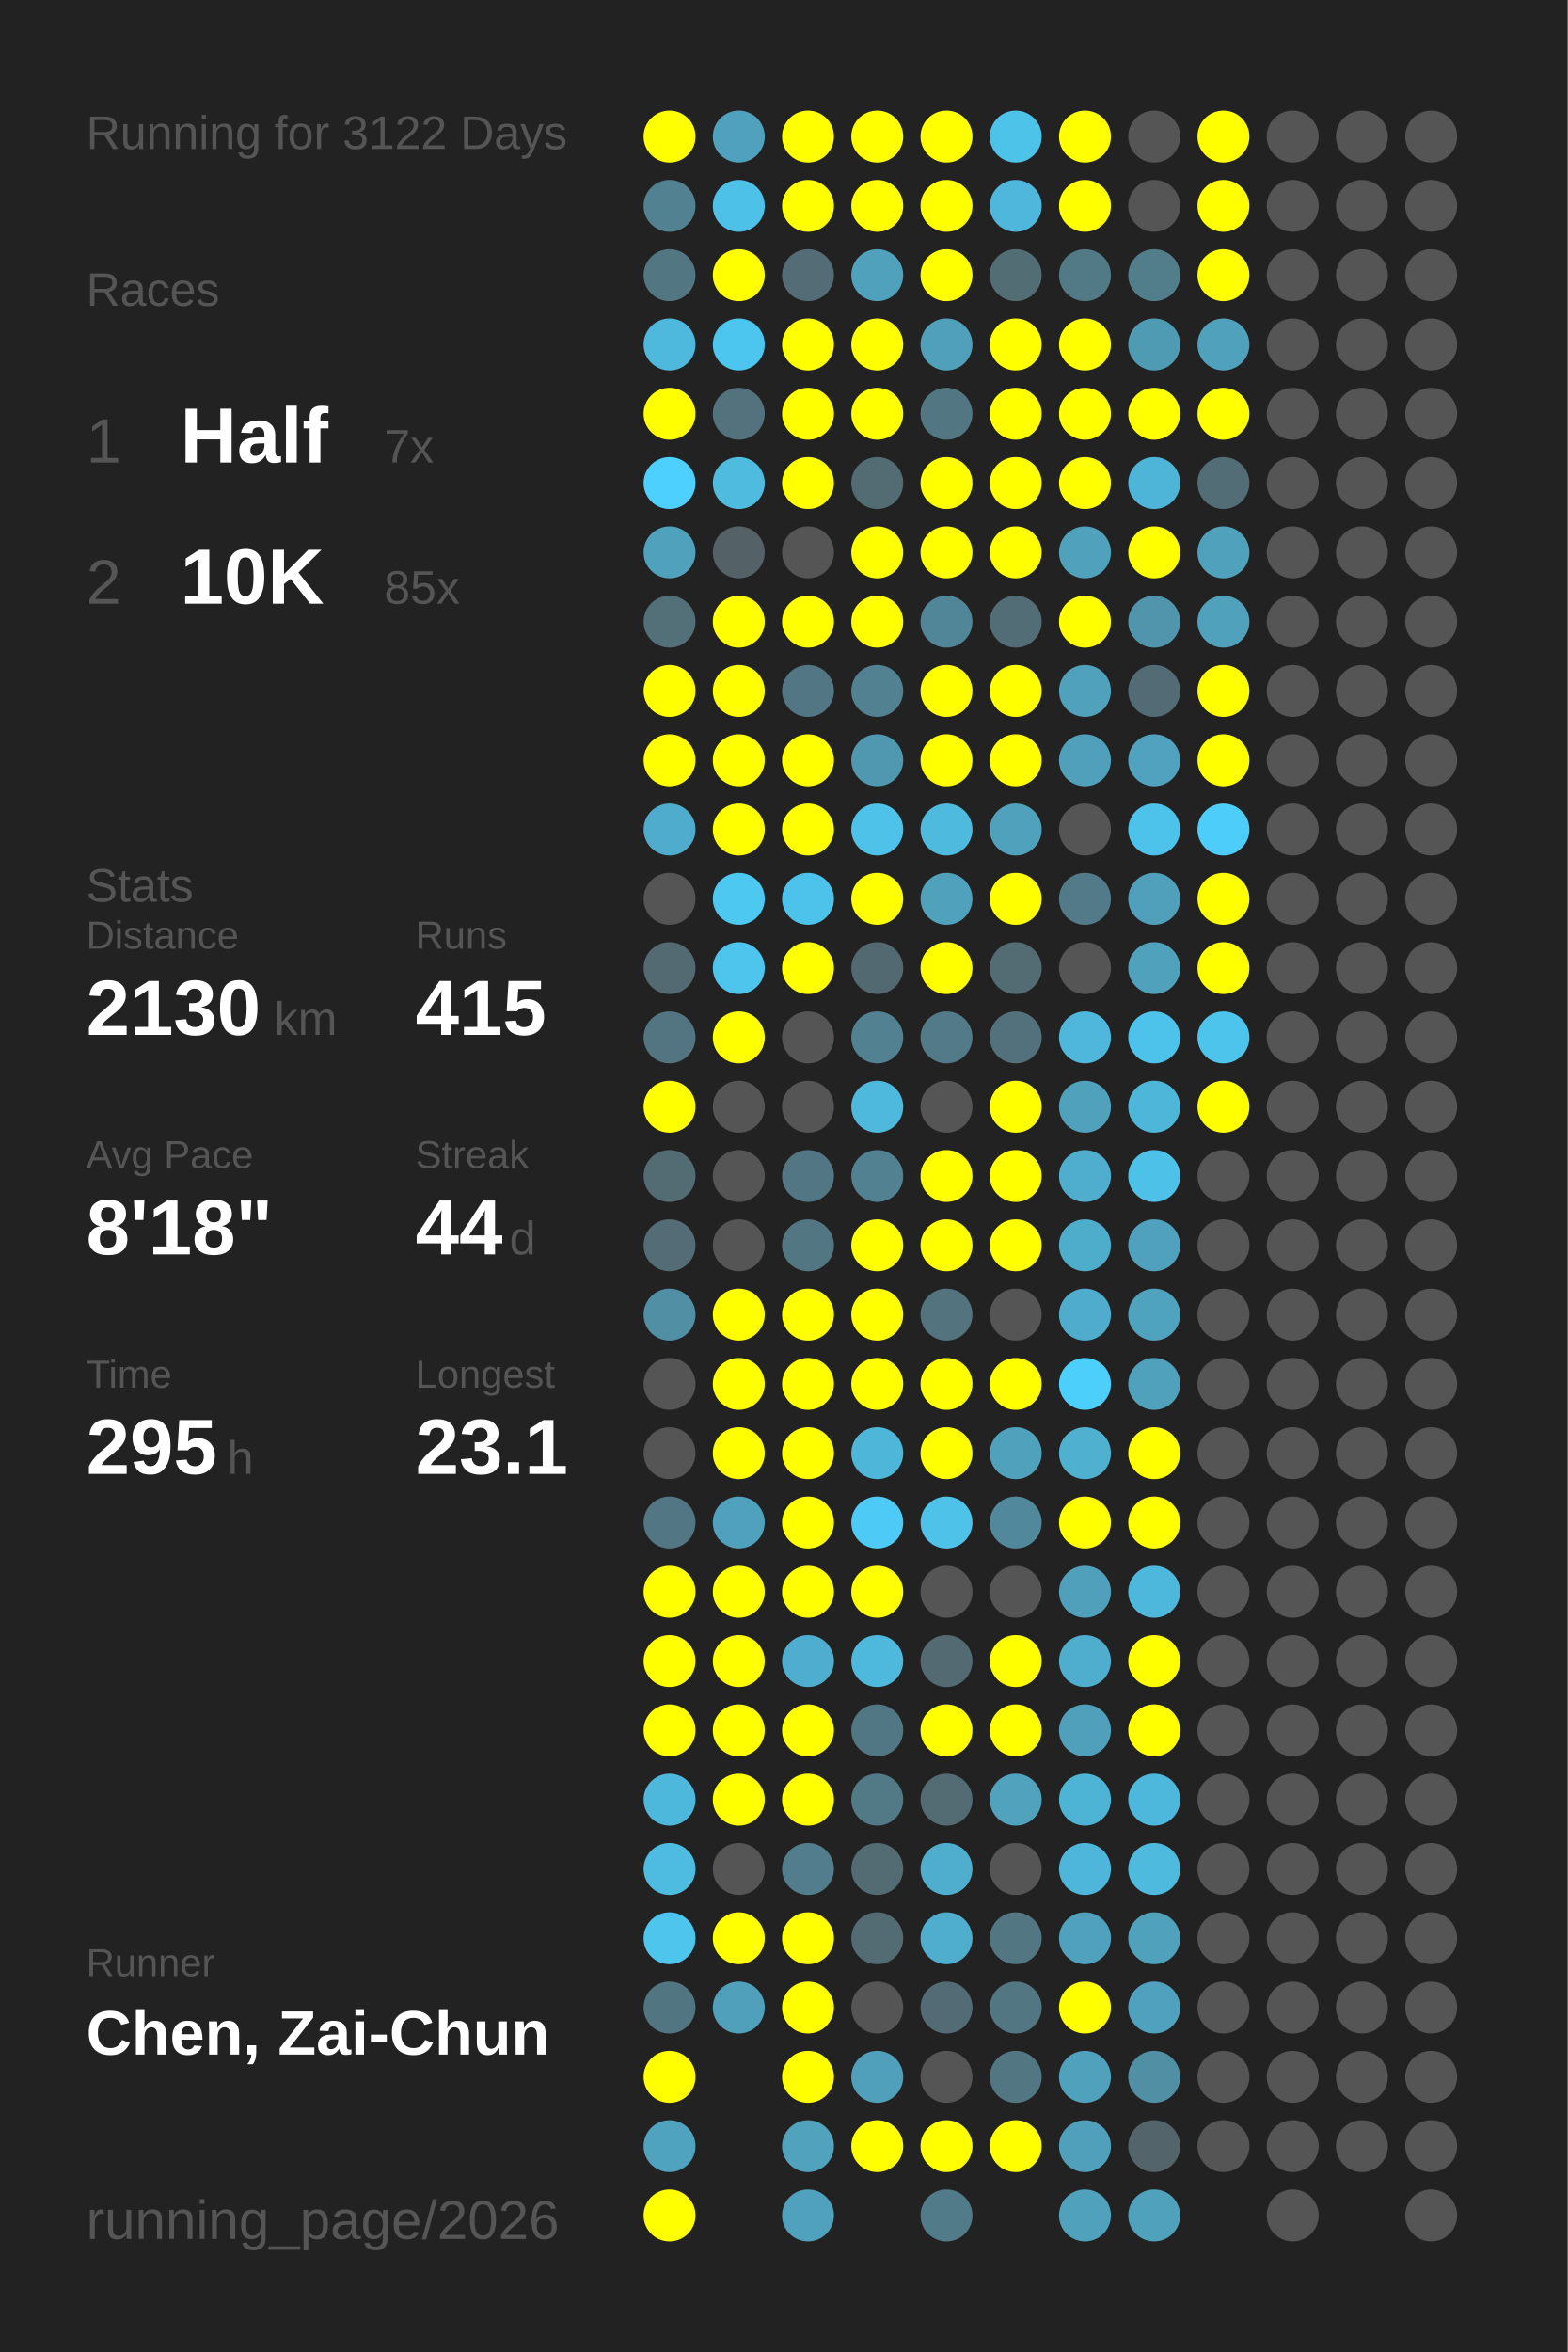
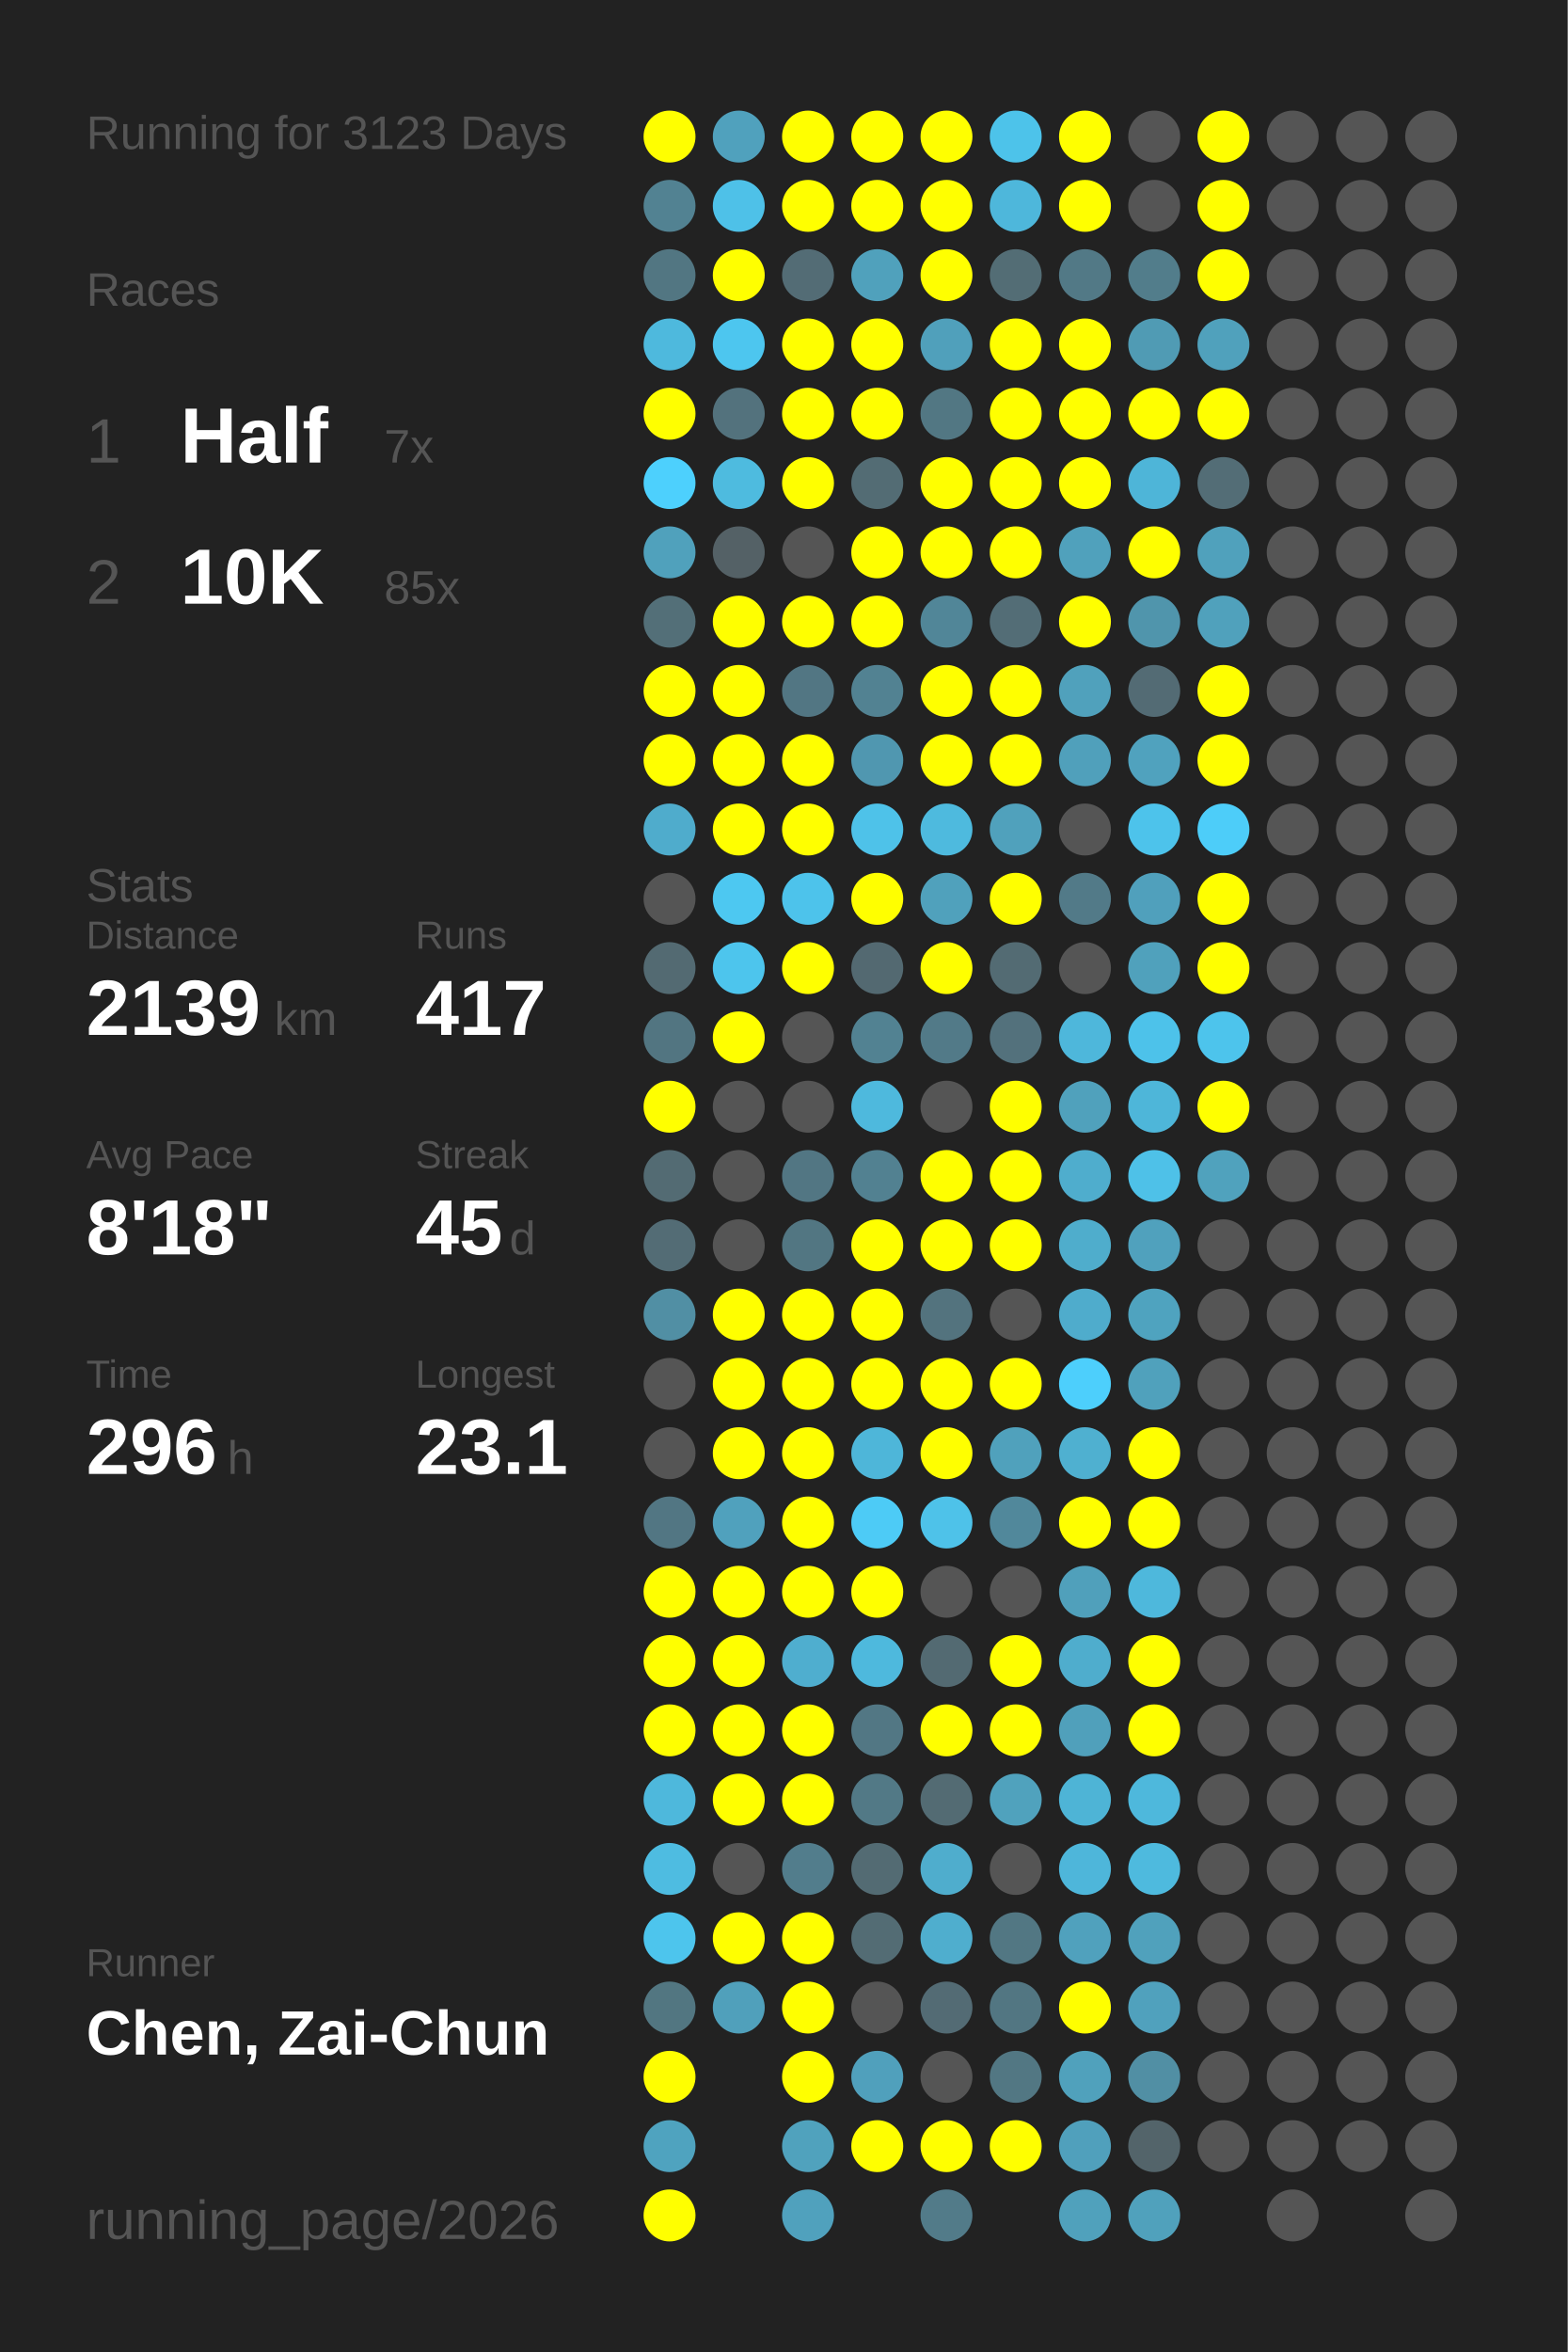
<svg xmlns="http://www.w3.org/2000/svg" baseProfile="full" height="300mm" version="1.1" viewBox="0,0,200,300" width="200mm">
  <defs />
  <rect fill="#222222" height="300" width="200" x="0" y="0" />
-   <text fill="#555555" style="font-size:6px; font-family:Arial;" x="11" y="19">Running for 3122 Days</text>
+   <text fill="#555555" style="font-size:6px; font-family:Arial;" x="11" y="19">Running for 3123 Days</text>
  <text fill="#555555" style="font-size:6px; font-family:Arial;" x="11" y="39">Races</text>
  <text fill="#555555" style="font-size:8px; font-family:Arial;" x="11" y="59">1</text>
  <text fill="#FFFFFF" style="font-size:10px; font-family:Arial; font-weight:bold;" x="23" y="59">Half</text>
  <text fill="#555555" style="font-size:6px; font-family:Arial;" x="49" y="59">7x</text>
  <text fill="#555555" style="font-size:8px; font-family:Arial;" x="11" y="77">2</text>
  <text fill="#FFFFFF" style="font-size:10px; font-family:Arial; font-weight:bold;" x="23" y="77">10K</text>
  <text fill="#555555" style="font-size:6px; font-family:Arial;" x="49" y="77">85x</text>
  <text fill="#555555" style="font-size:6px; font-family:Arial;" x="11" y="115">Stats</text>
  <text fill="#555555" style="font-size:5px; font-family:Arial;" x="11" y="121">Distance</text>
-   <text fill="#FFFFFF" style="font-size:10px; font-family:Arial; font-weight:bold;" x="11" y="132">2130</text>
+   <text fill="#FFFFFF" style="font-size:10px; font-family:Arial; font-weight:bold;" x="11" y="132">2139</text>
  <text fill="#555555" style="font-size:6px; font-family:Arial;" x="35" y="132">km</text>
  <text fill="#555555" style="font-size:5px; font-family:Arial;" x="53" y="121">Runs</text>
-   <text fill="#FFFFFF" style="font-size:10px; font-family:Arial; font-weight:bold;" x="53" y="132">415</text>
+   <text fill="#FFFFFF" style="font-size:10px; font-family:Arial; font-weight:bold;" x="53" y="132">417</text>
  <text fill="#555555" style="font-size:5px; font-family:Arial;" x="11" y="149">Avg Pace</text>
  <text fill="#FFFFFF" style="font-size:10px; font-family:Arial; font-weight:bold;" x="11" y="160">8'18"</text>
  <text fill="#555555" style="font-size:5px; font-family:Arial;" x="53" y="149">Streak</text>
-   <text fill="#FFFFFF" style="font-size:10px; font-family:Arial; font-weight:bold;" x="53" y="160">44</text>
+   <text fill="#FFFFFF" style="font-size:10px; font-family:Arial; font-weight:bold;" x="53" y="160">45</text>
  <text fill="#555555" style="font-size:6px; font-family:Arial;" x="65" y="160">d</text>
  <text fill="#555555" style="font-size:5px; font-family:Arial;" x="11" y="177">Time</text>
-   <text fill="#FFFFFF" style="font-size:10px; font-family:Arial; font-weight:bold;" x="11" y="188">295</text>
+   <text fill="#FFFFFF" style="font-size:10px; font-family:Arial; font-weight:bold;" x="11" y="188">296</text>
  <text fill="#555555" style="font-size:6px; font-family:Arial;" x="29" y="188">h</text>
  <text fill="#555555" style="font-size:5px; font-family:Arial;" x="53" y="177">Longest</text>
  <text fill="#FFFFFF" style="font-size:10px; font-family:Arial; font-weight:bold;" x="53" y="188">23.1</text>
  <text fill="#555555" style="font-size:5px; font-family:Arial;" x="11" y="252.065">Runner</text>
  <text fill="#FFFFFF" style="font-size:8px; font-family:Arial; font-weight:bold;" x="11" y="262.065">Chen, Zai-Chun</text>
  <text fill="#555555" style="font-size:7px; font-family:Arial;" x="11" y="285.581">running_page/2026</text>
  <circle cx="85.417" cy="17.419" fill="#FFFF00" r="3.312" />
  <circle cx="85.417" cy="26.258" fill="#528292" r="3.312" />
  <circle cx="85.417" cy="35.097" fill="#527682" r="3.312" />
  <circle cx="85.417" cy="43.935" fill="#4eb9dd" r="3.312" />
  <circle cx="85.417" cy="52.774" fill="#FFFF00" r="3.312" />
  <circle cx="85.417" cy="61.613" fill="#4dd0fd" r="3.312" />
  <circle cx="85.417" cy="70.452" fill="#50a1bc" r="3.312" />
  <circle cx="85.417" cy="79.29" fill="#536f78" r="3.312" />
  <circle cx="85.417" cy="88.129" fill="#FFFF00" r="3.312" />
  <circle cx="85.417" cy="96.968" fill="#FFFF00" r="3.312" />
  <circle cx="85.417" cy="105.806" fill="#4faccc" r="3.312" />
  <circle cx="85.417" cy="114.645" fill="#555555" r="3.312" />
  <circle cx="85.417" cy="123.484" fill="#536a72" r="3.312" />
  <circle cx="85.417" cy="132.323" fill="#527581" r="3.312" />
  <circle cx="85.417" cy="141.161" fill="#FFFF00" r="3.312" />
  <circle cx="85.417" cy="150" fill="#536b73" r="3.312" />
  <circle cx="85.417" cy="158.839" fill="#536c75" r="3.312" />
  <circle cx="85.417" cy="167.677" fill="#518fa4" r="3.312" />
  <circle cx="85.417" cy="176.516" fill="#555555" r="3.312" />
  <circle cx="85.417" cy="185.355" fill="#555555" r="3.312" />
  <circle cx="85.417" cy="194.194" fill="#527683" r="3.312" />
  <circle cx="85.417" cy="203.032" fill="#FFFF00" r="3.312" />
  <circle cx="85.417" cy="211.871" fill="#FFFF00" r="3.312" />
  <circle cx="85.417" cy="220.71" fill="#FFFF00" r="3.312" />
  <circle cx="85.417" cy="229.548" fill="#4eb8dc" r="3.312" />
  <circle cx="85.417" cy="238.387" fill="#4ebce1" r="3.312" />
  <circle cx="85.417" cy="247.226" fill="#4dc5ed" r="3.312" />
  <circle cx="85.417" cy="256.065" fill="#527681" r="3.312" />
  <circle cx="85.417" cy="264.903" fill="#FFFF00" r="3.312" />
  <circle cx="85.417" cy="273.742" fill="#4fa3bf" r="3.312" />
  <circle cx="85.417" cy="282.581" fill="#FFFF00" r="3.312" />
  <circle cx="94.25" cy="17.419" fill="#50a1bd" r="3.312" />
  <circle cx="94.25" cy="26.258" fill="#4ec1e8" r="3.312" />
  <circle cx="94.25" cy="35.097" fill="#FFFF00" r="3.312" />
  <circle cx="94.25" cy="43.935" fill="#4dc6ef" r="3.312" />
  <circle cx="94.25" cy="52.774" fill="#53727d" r="3.312" />
  <circle cx="94.25" cy="61.613" fill="#4ebbdf" r="3.312" />
  <circle cx="94.25" cy="70.452" fill="#546166" r="3.312" />
  <circle cx="94.25" cy="79.29" fill="#FFFF00" r="3.312" />
  <circle cx="94.25" cy="88.129" fill="#FFFF00" r="3.312" />
  <circle cx="94.25" cy="96.968" fill="#FFFF00" r="3.312" />
  <circle cx="94.25" cy="105.806" fill="#FFFF00" r="3.312" />
  <circle cx="94.25" cy="114.645" fill="#4dc8f1" r="3.312" />
  <circle cx="94.25" cy="123.484" fill="#4dc5ed" r="3.312" />
  <circle cx="94.25" cy="132.323" fill="#FFFF00" r="3.312" />
  <circle cx="94.25" cy="141.161" fill="#555555" r="3.312" />
  <circle cx="94.25" cy="150" fill="#555555" r="3.312" />
  <circle cx="94.25" cy="158.839" fill="#555555" r="3.312" />
  <circle cx="94.25" cy="167.677" fill="#FFFF00" r="3.312" />
  <circle cx="94.25" cy="176.516" fill="#FFFF00" r="3.312" />
  <circle cx="94.25" cy="185.355" fill="#FFFF00" r="3.312" />
  <circle cx="94.25" cy="194.194" fill="#50a1bd" r="3.312" />
  <circle cx="94.25" cy="203.032" fill="#FFFF00" r="3.312" />
  <circle cx="94.25" cy="211.871" fill="#FFFF00" r="3.312" />
  <circle cx="94.25" cy="220.71" fill="#FFFF00" r="3.312" />
  <circle cx="94.25" cy="229.548" fill="#FFFF00" r="3.312" />
  <circle cx="94.25" cy="238.387" fill="#555555" r="3.312" />
  <circle cx="94.25" cy="247.226" fill="#FFFF00" r="3.312" />
  <circle cx="94.25" cy="256.065" fill="#50a0bb" r="3.312" />
  <circle cx="103.083" cy="17.419" fill="#FFFF00" r="3.312" />
  <circle cx="103.083" cy="26.258" fill="#FFFF00" r="3.312" />
  <circle cx="103.083" cy="35.097" fill="#536c75" r="3.312" />
  <circle cx="103.083" cy="43.935" fill="#FFFF00" r="3.312" />
  <circle cx="103.083" cy="52.774" fill="#FFFF00" r="3.312" />
  <circle cx="103.083" cy="61.613" fill="#FFFF00" r="3.312" />
  <circle cx="103.083" cy="70.452" fill="#555555" r="3.312" />
  <circle cx="103.083" cy="79.29" fill="#FFFF00" r="3.312" />
  <circle cx="103.083" cy="88.129" fill="#527683" r="3.312" />
  <circle cx="103.083" cy="96.968" fill="#FFFF00" r="3.312" />
  <circle cx="103.083" cy="105.806" fill="#FFFF00" r="3.312" />
  <circle cx="103.083" cy="114.645" fill="#4dc3eb" r="3.312" />
  <circle cx="103.083" cy="123.484" fill="#FFFF00" r="3.312" />
  <circle cx="103.083" cy="132.323" fill="#555555" r="3.312" />
  <circle cx="103.083" cy="141.161" fill="#555555" r="3.312" />
  <circle cx="103.083" cy="150" fill="#527683" r="3.312" />
  <circle cx="103.083" cy="158.839" fill="#527682" r="3.312" />
  <circle cx="103.083" cy="167.677" fill="#FFFF00" r="3.312" />
  <circle cx="103.083" cy="176.516" fill="#FFFF00" r="3.312" />
  <circle cx="103.083" cy="185.355" fill="#FFFF00" r="3.312" />
  <circle cx="103.083" cy="194.194" fill="#FFFF00" r="3.312" />
  <circle cx="103.083" cy="203.032" fill="#FFFF00" r="3.312" />
  <circle cx="103.083" cy="211.871" fill="#4faecf" r="3.312" />
  <circle cx="103.083" cy="220.71" fill="#FFFF00" r="3.312" />
  <circle cx="103.083" cy="229.548" fill="#FFFF00" r="3.312" />
  <circle cx="103.083" cy="238.387" fill="#527d8c" r="3.312" />
  <circle cx="103.083" cy="247.226" fill="#FFFF00" r="3.312" />
  <circle cx="103.083" cy="256.065" fill="#FFFF00" r="3.312" />
  <circle cx="103.083" cy="264.903" fill="#FFFF00" r="3.312" />
  <circle cx="103.083" cy="273.742" fill="#50a2bd" r="3.312" />
  <circle cx="103.083" cy="282.581" fill="#50a1bd" r="3.312" />
  <circle cx="111.917" cy="17.419" fill="#FFFF00" r="3.312" />
  <circle cx="111.917" cy="26.258" fill="#FFFF00" r="3.312" />
  <circle cx="111.917" cy="35.097" fill="#50a1bc" r="3.312" />
  <circle cx="111.917" cy="43.935" fill="#FFFF00" r="3.312" />
  <circle cx="111.917" cy="52.774" fill="#FFFF00" r="3.312" />
  <circle cx="111.917" cy="61.613" fill="#536c74" r="3.312" />
  <circle cx="111.917" cy="70.452" fill="#FFFF00" r="3.312" />
  <circle cx="111.917" cy="79.29" fill="#FFFF00" r="3.312" />
  <circle cx="111.917" cy="88.129" fill="#528292" r="3.312" />
  <circle cx="111.917" cy="96.968" fill="#5097b0" r="3.312" />
  <circle cx="111.917" cy="105.806" fill="#4ec2e9" r="3.312" />
  <circle cx="111.917" cy="114.645" fill="#FFFF00" r="3.312" />
  <circle cx="111.917" cy="123.484" fill="#536971" r="3.312" />
  <circle cx="111.917" cy="132.323" fill="#528292" r="3.312" />
  <circle cx="111.917" cy="141.161" fill="#4eb9dd" r="3.312" />
  <circle cx="111.917" cy="150" fill="#528191" r="3.312" />
  <circle cx="111.917" cy="158.839" fill="#FFFF00" r="3.312" />
  <circle cx="111.917" cy="167.677" fill="#FFFF00" r="3.312" />
  <circle cx="111.917" cy="176.516" fill="#FFFF00" r="3.312" />
  <circle cx="111.917" cy="185.355" fill="#4eb6d9" r="3.312" />
  <circle cx="111.917" cy="194.194" fill="#4dcbf6" r="3.312" />
  <circle cx="111.917" cy="203.032" fill="#FFFF00" r="3.312" />
  <circle cx="111.917" cy="211.871" fill="#4eb9dd" r="3.312" />
  <circle cx="111.917" cy="220.71" fill="#527784" r="3.312" />
  <circle cx="111.917" cy="229.548" fill="#527986" r="3.312" />
  <circle cx="111.917" cy="238.387" fill="#536b73" r="3.312" />
  <circle cx="111.917" cy="247.226" fill="#536c74" r="3.312" />
  <circle cx="111.917" cy="256.065" fill="#555555" r="3.312" />
  <circle cx="111.917" cy="264.903" fill="#50a0bc" r="3.312" />
  <circle cx="111.917" cy="273.742" fill="#FFFF00" r="3.312" />
  <circle cx="120.75" cy="17.419" fill="#FFFF00" r="3.312" />
  <circle cx="120.75" cy="26.258" fill="#FFFF00" r="3.312" />
  <circle cx="120.75" cy="35.097" fill="#FFFF00" r="3.312" />
  <circle cx="120.75" cy="43.935" fill="#50a0bb" r="3.312" />
  <circle cx="120.75" cy="52.774" fill="#527783" r="3.312" />
  <circle cx="120.75" cy="61.613" fill="#FFFF00" r="3.312" />
  <circle cx="120.75" cy="70.452" fill="#FFFF00" r="3.312" />
  <circle cx="120.75" cy="79.29" fill="#518698" r="3.312" />
  <circle cx="120.75" cy="88.129" fill="#FFFF00" r="3.312" />
  <circle cx="120.75" cy="96.968" fill="#FFFF00" r="3.312" />
  <circle cx="120.75" cy="105.806" fill="#4ebade" r="3.312" />
  <circle cx="120.75" cy="114.645" fill="#50a1bc" r="3.312" />
  <circle cx="120.75" cy="123.484" fill="#FFFF00" r="3.312" />
  <circle cx="120.75" cy="132.323" fill="#527a88" r="3.312" />
  <circle cx="120.75" cy="141.161" fill="#555555" r="3.312" />
  <circle cx="120.75" cy="150" fill="#FFFF00" r="3.312" />
  <circle cx="120.75" cy="158.839" fill="#FFFF00" r="3.312" />
  <circle cx="120.75" cy="167.677" fill="#53737e" r="3.312" />
  <circle cx="120.75" cy="176.516" fill="#FFFF00" r="3.312" />
  <circle cx="120.75" cy="185.355" fill="#FFFF00" r="3.312" />
  <circle cx="120.75" cy="194.194" fill="#4ec2e9" r="3.312" />
  <circle cx="120.75" cy="203.032" fill="#555555" r="3.312" />
  <circle cx="120.75" cy="211.871" fill="#536a72" r="3.312" />
  <circle cx="120.75" cy="220.71" fill="#FFFF00" r="3.312" />
  <circle cx="120.75" cy="229.548" fill="#536b73" r="3.312" />
  <circle cx="120.75" cy="238.387" fill="#4fadcd" r="3.312" />
  <circle cx="120.75" cy="247.226" fill="#4faece" r="3.312" />
  <circle cx="120.75" cy="256.065" fill="#536b74" r="3.312" />
  <circle cx="120.75" cy="264.903" fill="#555555" r="3.312" />
  <circle cx="120.75" cy="273.742" fill="#FFFF00" r="3.312" />
  <circle cx="120.75" cy="282.581" fill="#527b89" r="3.312" />
  <circle cx="129.583" cy="17.419" fill="#4dc3ea" r="3.312" />
  <circle cx="129.583" cy="26.258" fill="#4eb7db" r="3.312" />
  <circle cx="129.583" cy="35.097" fill="#536d75" r="3.312" />
  <circle cx="129.583" cy="43.935" fill="#FFFF00" r="3.312" />
  <circle cx="129.583" cy="52.774" fill="#FFFF00" r="3.312" />
  <circle cx="129.583" cy="61.613" fill="#FFFF00" r="3.312" />
  <circle cx="129.583" cy="70.452" fill="#FFFF00" r="3.312" />
  <circle cx="129.583" cy="79.29" fill="#536d76" r="3.312" />
  <circle cx="129.583" cy="88.129" fill="#FFFF00" r="3.312" />
  <circle cx="129.583" cy="96.968" fill="#FFFF00" r="3.312" />
  <circle cx="129.583" cy="105.806" fill="#50a1bc" r="3.312" />
  <circle cx="129.583" cy="114.645" fill="#FFFF00" r="3.312" />
  <circle cx="129.583" cy="123.484" fill="#536b73" r="3.312" />
  <circle cx="129.583" cy="132.323" fill="#53717c" r="3.312" />
  <circle cx="129.583" cy="141.161" fill="#FFFF00" r="3.312" />
  <circle cx="129.583" cy="150" fill="#FFFF00" r="3.312" />
  <circle cx="129.583" cy="158.839" fill="#FFFF00" r="3.312" />
  <circle cx="129.583" cy="167.677" fill="#555555" r="3.312" />
  <circle cx="129.583" cy="176.516" fill="#FFFF00" r="3.312" />
  <circle cx="129.583" cy="185.355" fill="#50a1bc" r="3.312" />
  <circle cx="129.583" cy="194.194" fill="#51889b" r="3.312" />
  <circle cx="129.583" cy="203.032" fill="#555555" r="3.312" />
  <circle cx="129.583" cy="211.871" fill="#FFFF00" r="3.312" />
  <circle cx="129.583" cy="220.71" fill="#FFFF00" r="3.312" />
  <circle cx="129.583" cy="229.548" fill="#50a2bd" r="3.312" />
  <circle cx="129.583" cy="238.387" fill="#555555" r="3.312" />
  <circle cx="129.583" cy="247.226" fill="#527783" r="3.312" />
  <circle cx="129.583" cy="256.065" fill="#527682" r="3.312" />
  <circle cx="129.583" cy="264.903" fill="#527783" r="3.312" />
  <circle cx="129.583" cy="273.742" fill="#FFFF00" r="3.312" />
  <circle cx="138.417" cy="17.419" fill="#FFFF00" r="3.312" />
  <circle cx="138.417" cy="26.258" fill="#FFFF00" r="3.312" />
  <circle cx="138.417" cy="35.097" fill="#527986" r="3.312" />
  <circle cx="138.417" cy="43.935" fill="#FFFF00" r="3.312" />
  <circle cx="138.417" cy="52.774" fill="#FFFF00" r="3.312" />
  <circle cx="138.417" cy="61.613" fill="#FFFF00" r="3.312" />
  <circle cx="138.417" cy="70.452" fill="#50a1bc" r="3.312" />
  <circle cx="138.417" cy="79.29" fill="#FFFF00" r="3.312" />
  <circle cx="138.417" cy="88.129" fill="#50a1bc" r="3.312" />
  <circle cx="138.417" cy="96.968" fill="#50a0bb" r="3.312" />
  <circle cx="138.417" cy="105.806" fill="#555555" r="3.312" />
  <circle cx="138.417" cy="114.645" fill="#527a88" r="3.312" />
  <circle cx="138.417" cy="123.484" fill="#555555" r="3.312" />
  <circle cx="138.417" cy="132.323" fill="#4eb7db" r="3.312" />
  <circle cx="138.417" cy="141.161" fill="#50a1bc" r="3.312" />
  <circle cx="138.417" cy="150" fill="#4fadcd" r="3.312" />
  <circle cx="138.417" cy="158.839" fill="#4fadcc" r="3.312" />
  <circle cx="138.417" cy="167.677" fill="#4faccc" r="3.312" />
  <circle cx="138.417" cy="176.516" fill="#4dcffc" r="3.312" />
  <circle cx="138.417" cy="185.355" fill="#4fb0d0" r="3.312" />
  <circle cx="138.417" cy="194.194" fill="#FFFF00" r="3.312" />
  <circle cx="138.417" cy="203.032" fill="#50a0bb" r="3.312" />
  <circle cx="138.417" cy="211.871" fill="#4fadcd" r="3.312" />
  <circle cx="138.417" cy="220.71" fill="#50a0bb" r="3.312" />
  <circle cx="138.417" cy="229.548" fill="#4eb4d6" r="3.312" />
  <circle cx="138.417" cy="238.387" fill="#4eb6da" r="3.312" />
  <circle cx="138.417" cy="247.226" fill="#50a1bd" r="3.312" />
  <circle cx="138.417" cy="256.065" fill="#FFFF00" r="3.312" />
  <circle cx="138.417" cy="264.903" fill="#50a1bc" r="3.312" />
  <circle cx="138.417" cy="273.742" fill="#50a0bc" r="3.312" />
  <circle cx="138.417" cy="282.581" fill="#50a1bc" r="3.312" />
  <circle cx="147.25" cy="17.419" fill="#555555" r="3.312" />
  <circle cx="147.25" cy="26.258" fill="#555555" r="3.312" />
  <circle cx="147.25" cy="35.097" fill="#527d8b" r="3.312" />
  <circle cx="147.25" cy="43.935" fill="#509bb4" r="3.312" />
  <circle cx="147.25" cy="52.774" fill="#FFFF00" r="3.312" />
  <circle cx="147.25" cy="61.613" fill="#4eb5d8" r="3.312" />
  <circle cx="147.25" cy="70.452" fill="#FFFF00" r="3.312" />
  <circle cx="147.25" cy="79.29" fill="#5095ac" r="3.312" />
  <circle cx="147.25" cy="88.129" fill="#536b74" r="3.312" />
  <circle cx="147.25" cy="96.968" fill="#50a2be" r="3.312" />
  <circle cx="147.25" cy="105.806" fill="#4dc3eb" r="3.312" />
  <circle cx="147.25" cy="114.645" fill="#50a0bc" r="3.312" />
  <circle cx="147.25" cy="123.484" fill="#50a1bc" r="3.312" />
  <circle cx="147.25" cy="132.323" fill="#4dc2ea" r="3.312" />
  <circle cx="147.25" cy="141.161" fill="#4eb6d9" r="3.312" />
  <circle cx="147.25" cy="150" fill="#4ec1e8" r="3.312" />
  <circle cx="147.25" cy="158.839" fill="#50a1bd" r="3.312" />
  <circle cx="147.25" cy="167.677" fill="#4fa3bf" r="3.312" />
  <circle cx="147.25" cy="176.516" fill="#50a1bc" r="3.312" />
  <circle cx="147.25" cy="185.355" fill="#FFFF00" r="3.312" />
  <circle cx="147.25" cy="194.194" fill="#FFFF00" r="3.312" />
  <circle cx="147.25" cy="203.032" fill="#4eb8dc" r="3.312" />
  <circle cx="147.25" cy="211.871" fill="#FFFF00" r="3.312" />
  <circle cx="147.25" cy="220.71" fill="#FFFF00" r="3.312" />
  <circle cx="147.25" cy="229.548" fill="#4eb8dc" r="3.312" />
  <circle cx="147.25" cy="238.387" fill="#4ebade" r="3.312" />
  <circle cx="147.25" cy="247.226" fill="#50a1bc" r="3.312" />
  <circle cx="147.25" cy="256.065" fill="#50a1bd" r="3.312" />
  <circle cx="147.25" cy="264.903" fill="#518fa4" r="3.312" />
  <circle cx="147.25" cy="273.742" fill="#53646a" r="3.312" />
  <circle cx="147.25" cy="282.581" fill="#50a1bc" r="3.312" />
  <circle cx="156.083" cy="17.419" fill="#FFFF00" r="3.312" />
  <circle cx="156.083" cy="26.258" fill="#FFFF00" r="3.312" />
  <circle cx="156.083" cy="35.097" fill="#FFFF00" r="3.312" />
  <circle cx="156.083" cy="43.935" fill="#50a1bc" r="3.312" />
  <circle cx="156.083" cy="52.774" fill="#FFFF00" r="3.312" />
  <circle cx="156.083" cy="61.613" fill="#536d76" r="3.312" />
  <circle cx="156.083" cy="70.452" fill="#50a1bc" r="3.312" />
  <circle cx="156.083" cy="79.29" fill="#50a1bc" r="3.312" />
  <circle cx="156.083" cy="88.129" fill="#FFFF00" r="3.312" />
  <circle cx="156.083" cy="96.968" fill="#FFFF00" r="3.312" />
  <circle cx="156.083" cy="105.806" fill="#4dcdf9" r="3.312" />
  <circle cx="156.083" cy="114.645" fill="#FFFF00" r="3.312" />
  <circle cx="156.083" cy="123.484" fill="#FFFF00" r="3.312" />
  <circle cx="156.083" cy="132.323" fill="#4dc4ec" r="3.312" />
  <circle cx="156.083" cy="141.161" fill="#FFFF00" r="3.312" />
-   <circle cx="156.083" cy="150" fill="#555555" r="3.312" />
+   <circle cx="156.083" cy="150" fill="#50a2bd" r="3.312" />
  <circle cx="156.083" cy="158.839" fill="#555555" r="3.312" />
  <circle cx="156.083" cy="167.677" fill="#555555" r="3.312" />
  <circle cx="156.083" cy="176.516" fill="#555555" r="3.312" />
  <circle cx="156.083" cy="185.355" fill="#555555" r="3.312" />
  <circle cx="156.083" cy="194.194" fill="#555555" r="3.312" />
  <circle cx="156.083" cy="203.032" fill="#555555" r="3.312" />
  <circle cx="156.083" cy="211.871" fill="#555555" r="3.312" />
  <circle cx="156.083" cy="220.71" fill="#555555" r="3.312" />
  <circle cx="156.083" cy="229.548" fill="#555555" r="3.312" />
  <circle cx="156.083" cy="238.387" fill="#555555" r="3.312" />
  <circle cx="156.083" cy="247.226" fill="#555555" r="3.312" />
  <circle cx="156.083" cy="256.065" fill="#555555" r="3.312" />
  <circle cx="156.083" cy="264.903" fill="#555555" r="3.312" />
  <circle cx="156.083" cy="273.742" fill="#555555" r="3.312" />
  <circle cx="164.917" cy="17.419" fill="#555555" r="3.312" />
  <circle cx="164.917" cy="26.258" fill="#555555" r="3.312" />
  <circle cx="164.917" cy="35.097" fill="#555555" r="3.312" />
  <circle cx="164.917" cy="43.935" fill="#555555" r="3.312" />
  <circle cx="164.917" cy="52.774" fill="#555555" r="3.312" />
  <circle cx="164.917" cy="61.613" fill="#555555" r="3.312" />
  <circle cx="164.917" cy="70.452" fill="#555555" r="3.312" />
  <circle cx="164.917" cy="79.29" fill="#555555" r="3.312" />
  <circle cx="164.917" cy="88.129" fill="#555555" r="3.312" />
  <circle cx="164.917" cy="96.968" fill="#555555" r="3.312" />
  <circle cx="164.917" cy="105.806" fill="#555555" r="3.312" />
  <circle cx="164.917" cy="114.645" fill="#555555" r="3.312" />
  <circle cx="164.917" cy="123.484" fill="#555555" r="3.312" />
  <circle cx="164.917" cy="132.323" fill="#555555" r="3.312" />
  <circle cx="164.917" cy="141.161" fill="#555555" r="3.312" />
  <circle cx="164.917" cy="150" fill="#555555" r="3.312" />
  <circle cx="164.917" cy="158.839" fill="#555555" r="3.312" />
  <circle cx="164.917" cy="167.677" fill="#555555" r="3.312" />
  <circle cx="164.917" cy="176.516" fill="#555555" r="3.312" />
  <circle cx="164.917" cy="185.355" fill="#555555" r="3.312" />
  <circle cx="164.917" cy="194.194" fill="#555555" r="3.312" />
  <circle cx="164.917" cy="203.032" fill="#555555" r="3.312" />
  <circle cx="164.917" cy="211.871" fill="#555555" r="3.312" />
  <circle cx="164.917" cy="220.71" fill="#555555" r="3.312" />
  <circle cx="164.917" cy="229.548" fill="#555555" r="3.312" />
  <circle cx="164.917" cy="238.387" fill="#555555" r="3.312" />
  <circle cx="164.917" cy="247.226" fill="#555555" r="3.312" />
  <circle cx="164.917" cy="256.065" fill="#555555" r="3.312" />
  <circle cx="164.917" cy="264.903" fill="#555555" r="3.312" />
  <circle cx="164.917" cy="273.742" fill="#555555" r="3.312" />
  <circle cx="164.917" cy="282.581" fill="#555555" r="3.312" />
  <circle cx="173.75" cy="17.419" fill="#555555" r="3.312" />
  <circle cx="173.75" cy="26.258" fill="#555555" r="3.312" />
  <circle cx="173.75" cy="35.097" fill="#555555" r="3.312" />
  <circle cx="173.75" cy="43.935" fill="#555555" r="3.312" />
  <circle cx="173.75" cy="52.774" fill="#555555" r="3.312" />
  <circle cx="173.75" cy="61.613" fill="#555555" r="3.312" />
  <circle cx="173.75" cy="70.452" fill="#555555" r="3.312" />
  <circle cx="173.75" cy="79.29" fill="#555555" r="3.312" />
  <circle cx="173.75" cy="88.129" fill="#555555" r="3.312" />
  <circle cx="173.75" cy="96.968" fill="#555555" r="3.312" />
  <circle cx="173.75" cy="105.806" fill="#555555" r="3.312" />
  <circle cx="173.75" cy="114.645" fill="#555555" r="3.312" />
  <circle cx="173.75" cy="123.484" fill="#555555" r="3.312" />
  <circle cx="173.75" cy="132.323" fill="#555555" r="3.312" />
  <circle cx="173.75" cy="141.161" fill="#555555" r="3.312" />
  <circle cx="173.75" cy="150" fill="#555555" r="3.312" />
  <circle cx="173.75" cy="158.839" fill="#555555" r="3.312" />
  <circle cx="173.75" cy="167.677" fill="#555555" r="3.312" />
  <circle cx="173.75" cy="176.516" fill="#555555" r="3.312" />
  <circle cx="173.75" cy="185.355" fill="#555555" r="3.312" />
  <circle cx="173.75" cy="194.194" fill="#555555" r="3.312" />
  <circle cx="173.75" cy="203.032" fill="#555555" r="3.312" />
  <circle cx="173.75" cy="211.871" fill="#555555" r="3.312" />
  <circle cx="173.75" cy="220.71" fill="#555555" r="3.312" />
  <circle cx="173.75" cy="229.548" fill="#555555" r="3.312" />
  <circle cx="173.75" cy="238.387" fill="#555555" r="3.312" />
  <circle cx="173.75" cy="247.226" fill="#555555" r="3.312" />
  <circle cx="173.75" cy="256.065" fill="#555555" r="3.312" />
  <circle cx="173.75" cy="264.903" fill="#555555" r="3.312" />
  <circle cx="173.75" cy="273.742" fill="#555555" r="3.312" />
  <circle cx="182.583" cy="17.419" fill="#555555" r="3.312" />
  <circle cx="182.583" cy="26.258" fill="#555555" r="3.312" />
  <circle cx="182.583" cy="35.097" fill="#555555" r="3.312" />
  <circle cx="182.583" cy="43.935" fill="#555555" r="3.312" />
  <circle cx="182.583" cy="52.774" fill="#555555" r="3.312" />
  <circle cx="182.583" cy="61.613" fill="#555555" r="3.312" />
  <circle cx="182.583" cy="70.452" fill="#555555" r="3.312" />
  <circle cx="182.583" cy="79.29" fill="#555555" r="3.312" />
  <circle cx="182.583" cy="88.129" fill="#555555" r="3.312" />
  <circle cx="182.583" cy="96.968" fill="#555555" r="3.312" />
  <circle cx="182.583" cy="105.806" fill="#555555" r="3.312" />
  <circle cx="182.583" cy="114.645" fill="#555555" r="3.312" />
  <circle cx="182.583" cy="123.484" fill="#555555" r="3.312" />
  <circle cx="182.583" cy="132.323" fill="#555555" r="3.312" />
  <circle cx="182.583" cy="141.161" fill="#555555" r="3.312" />
  <circle cx="182.583" cy="150" fill="#555555" r="3.312" />
  <circle cx="182.583" cy="158.839" fill="#555555" r="3.312" />
  <circle cx="182.583" cy="167.677" fill="#555555" r="3.312" />
  <circle cx="182.583" cy="176.516" fill="#555555" r="3.312" />
  <circle cx="182.583" cy="185.355" fill="#555555" r="3.312" />
  <circle cx="182.583" cy="194.194" fill="#555555" r="3.312" />
  <circle cx="182.583" cy="203.032" fill="#555555" r="3.312" />
  <circle cx="182.583" cy="211.871" fill="#555555" r="3.312" />
  <circle cx="182.583" cy="220.71" fill="#555555" r="3.312" />
  <circle cx="182.583" cy="229.548" fill="#555555" r="3.312" />
  <circle cx="182.583" cy="238.387" fill="#555555" r="3.312" />
  <circle cx="182.583" cy="247.226" fill="#555555" r="3.312" />
  <circle cx="182.583" cy="256.065" fill="#555555" r="3.312" />
  <circle cx="182.583" cy="264.903" fill="#555555" r="3.312" />
  <circle cx="182.583" cy="273.742" fill="#555555" r="3.312" />
  <circle cx="182.583" cy="282.581" fill="#555555" r="3.312" />
</svg>
